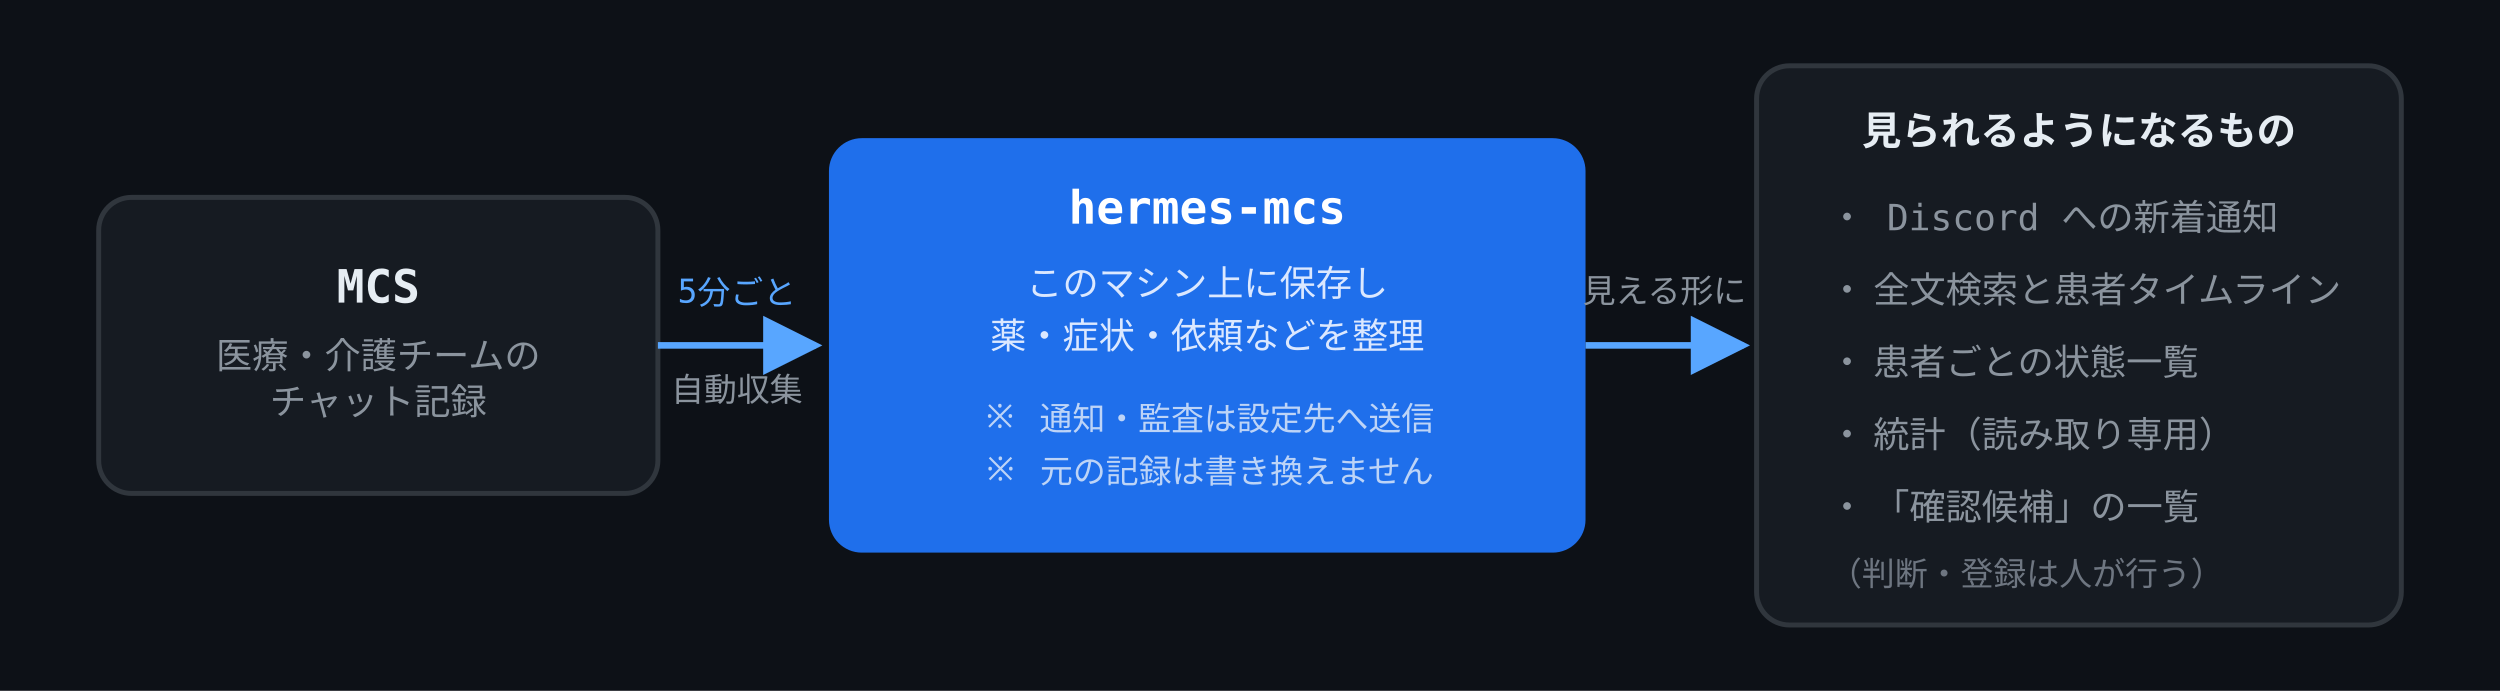
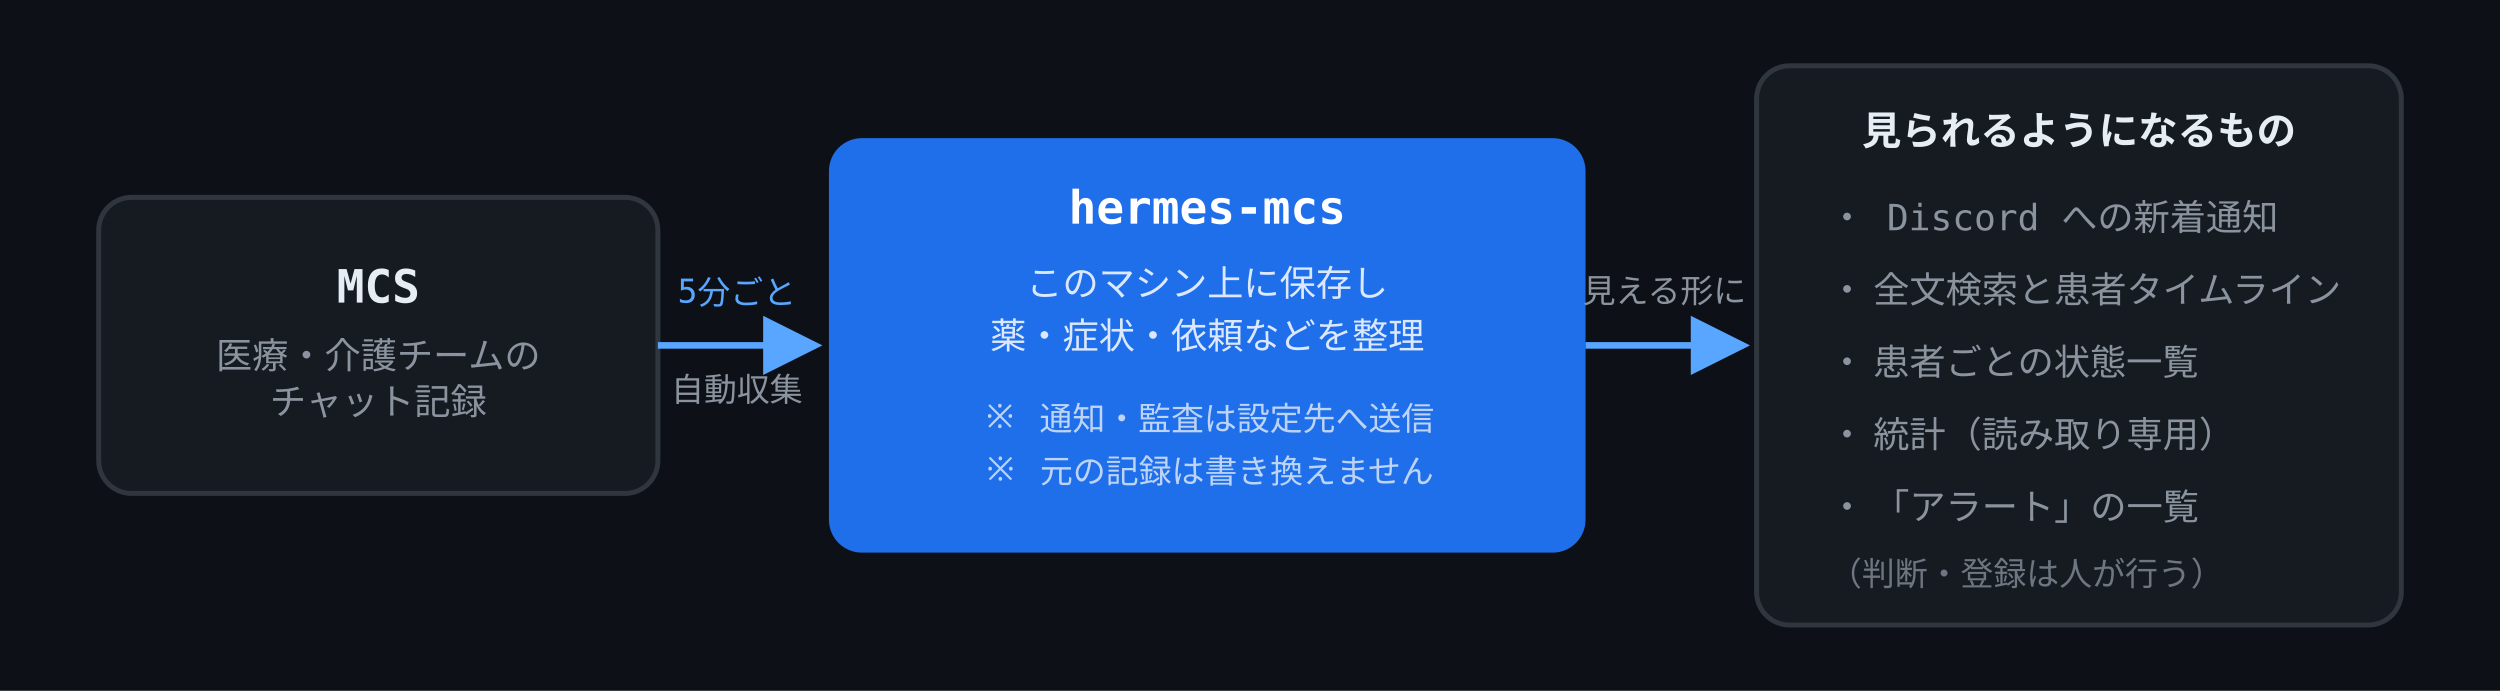
<svg xmlns="http://www.w3.org/2000/svg" width="760" height="210" viewBox="0 0 760 210" font-family="Menlo, 'Hiragino Sans', monospace">
  <rect width="760" height="210" fill="#0d1117" />
  <defs>
    <marker id="ov_ar" markerWidth="9" markerHeight="9" refX="8" refY="4.5" orient="auto">
      <path d="M0,0 L9,4.5 L0,9 z" fill="#58a6ff" />
    </marker>
  </defs>
  <rect x="30" y="60" width="170" height="90" rx="10" fill="#161b22" stroke="#30363d" stroke-width="1.5" />
  <text x="115" y="92" font-size="14" fill="#e6edf3" text-anchor="middle" font-weight="bold">MCS</text>
  <text x="115" y="112" font-size="11" fill="#8b949e" text-anchor="middle">医療・介護チームの</text>
  <text x="115" y="126" font-size="11" fill="#8b949e" text-anchor="middle">チャット記録</text>
  <line x1="200" y1="105" x2="248" y2="105" stroke="#58a6ff" stroke-width="2" marker-end="url(#ov_ar)" />
  <text x="224" y="92" font-size="10" fill="#58a6ff" text-anchor="middle">5分ごと</text>
  <text x="224" y="122" font-size="10" fill="#8b949e" text-anchor="middle">自動収集</text>
  <rect x="252" y="42" width="230" height="126" rx="10" fill="#1f6feb" />
  <text x="367" y="68" font-size="14" fill="#fff" text-anchor="middle" font-weight="bold">hermes-mcs</text>
  <text x="367" y="90" font-size="11" fill="#dbe8ff" text-anchor="middle">このマシン上に保存し</text>
  <text x="367" y="106" font-size="11" fill="#dbe8ff" text-anchor="middle">薬・症状・依頼などを整理</text>
  <text x="367" y="130" font-size="10" fill="#bdd4f7" text-anchor="middle">※ 通知・監査は設定先へ送信</text>
  <text x="367" y="146" font-size="10" fill="#bdd4f7" text-anchor="middle">※ 元の記録は書き換えません</text>
  <line x1="482" y1="105" x2="530" y2="105" stroke="#58a6ff" stroke-width="2" marker-end="url(#ov_ar)" />
  <text x="506" y="92" font-size="10" fill="#8b949e" text-anchor="middle">見える形に</text>
  <rect x="534" y="20" width="196" height="170" rx="10" fill="#161b22" stroke="#30363d" stroke-width="1.5" />
  <text x="632" y="44" font-size="12" fill="#e6edf3" text-anchor="middle" font-weight="bold">見られるようになるもの</text>
  <text x="556" y="70" font-size="11" fill="#8b949e">・ Discord への新着通知</text>
  <text x="556" y="92" font-size="11" fill="#8b949e">・ 全文検索と患者タイムライン</text>
  <text x="556" y="114" font-size="11" fill="#8b949e">・ 患者ごとの状態一覧</text>
  <text x="556" y="136" font-size="11" fill="#8b949e">・ 統計（読み取り専用）</text>
-   <text x="556" y="158" font-size="11" fill="#8b949e">・ 「確認候補」の一覧</text>
+   <text x="556" y="158" font-size="11" fill="#8b949e">・ 「アラート」の一覧</text>
  <text x="556" y="178" font-size="10" fill="#6e7681">（判断・登録は人が行う）</text>
</svg>
